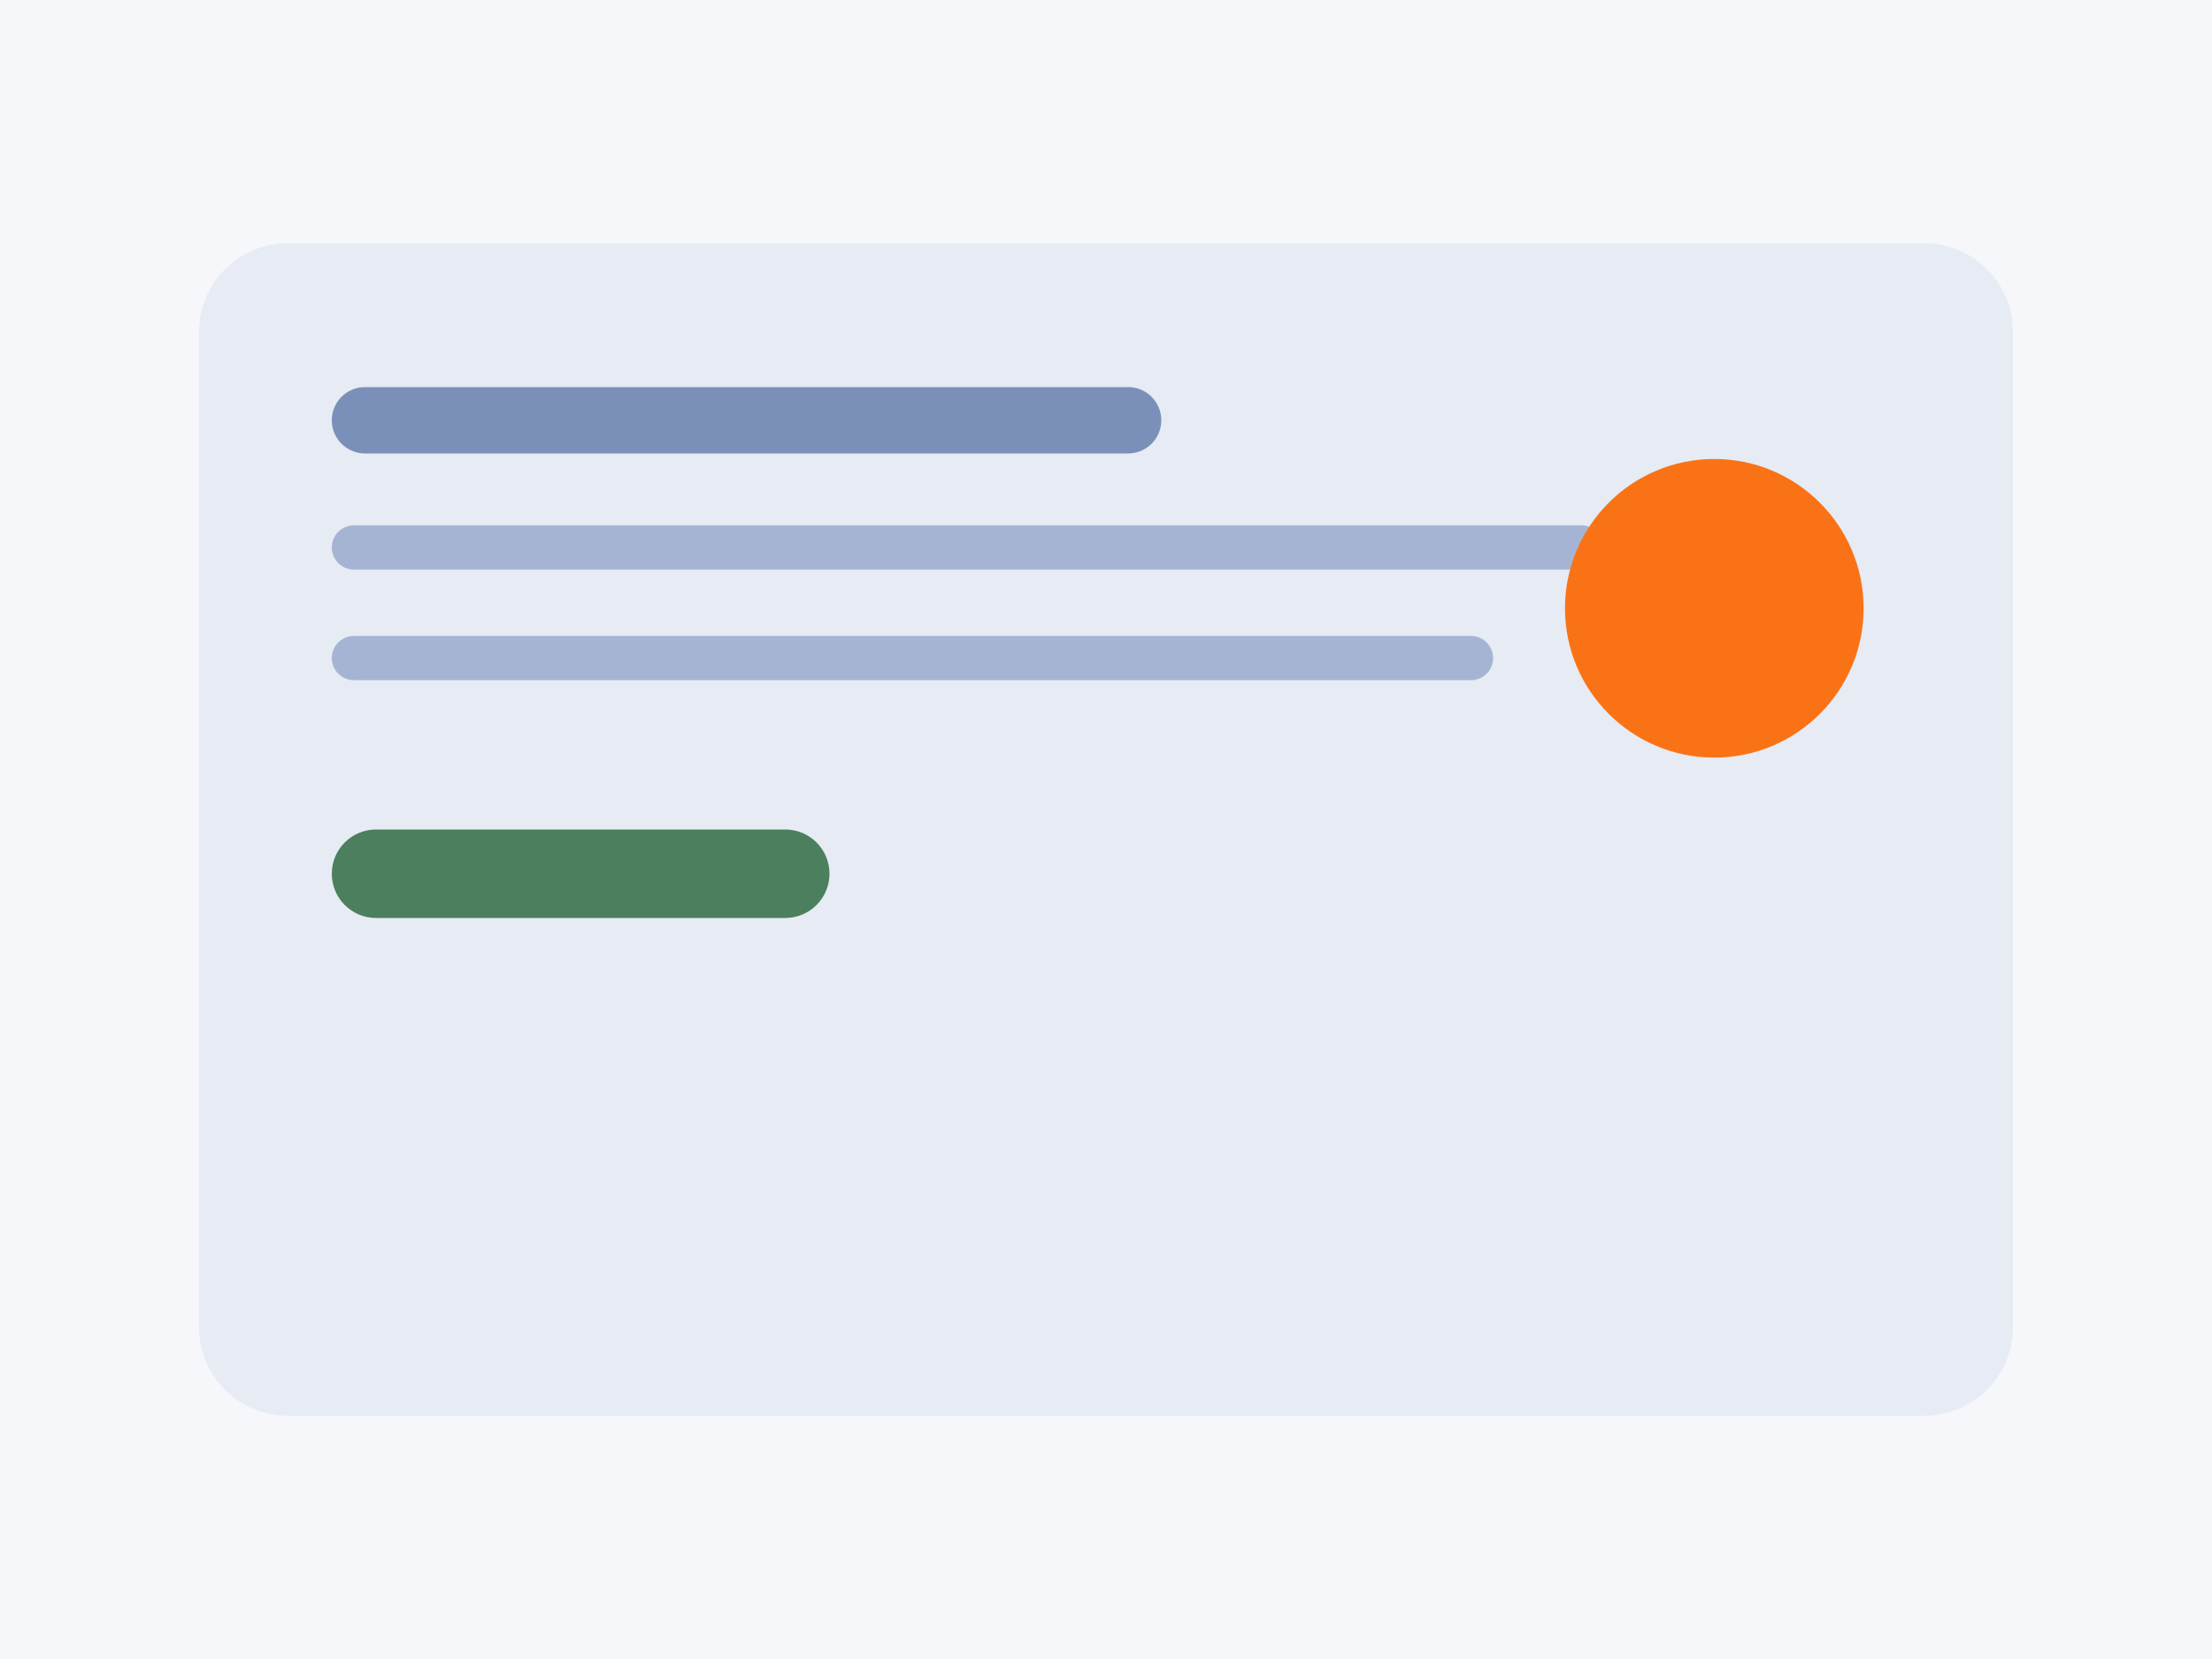
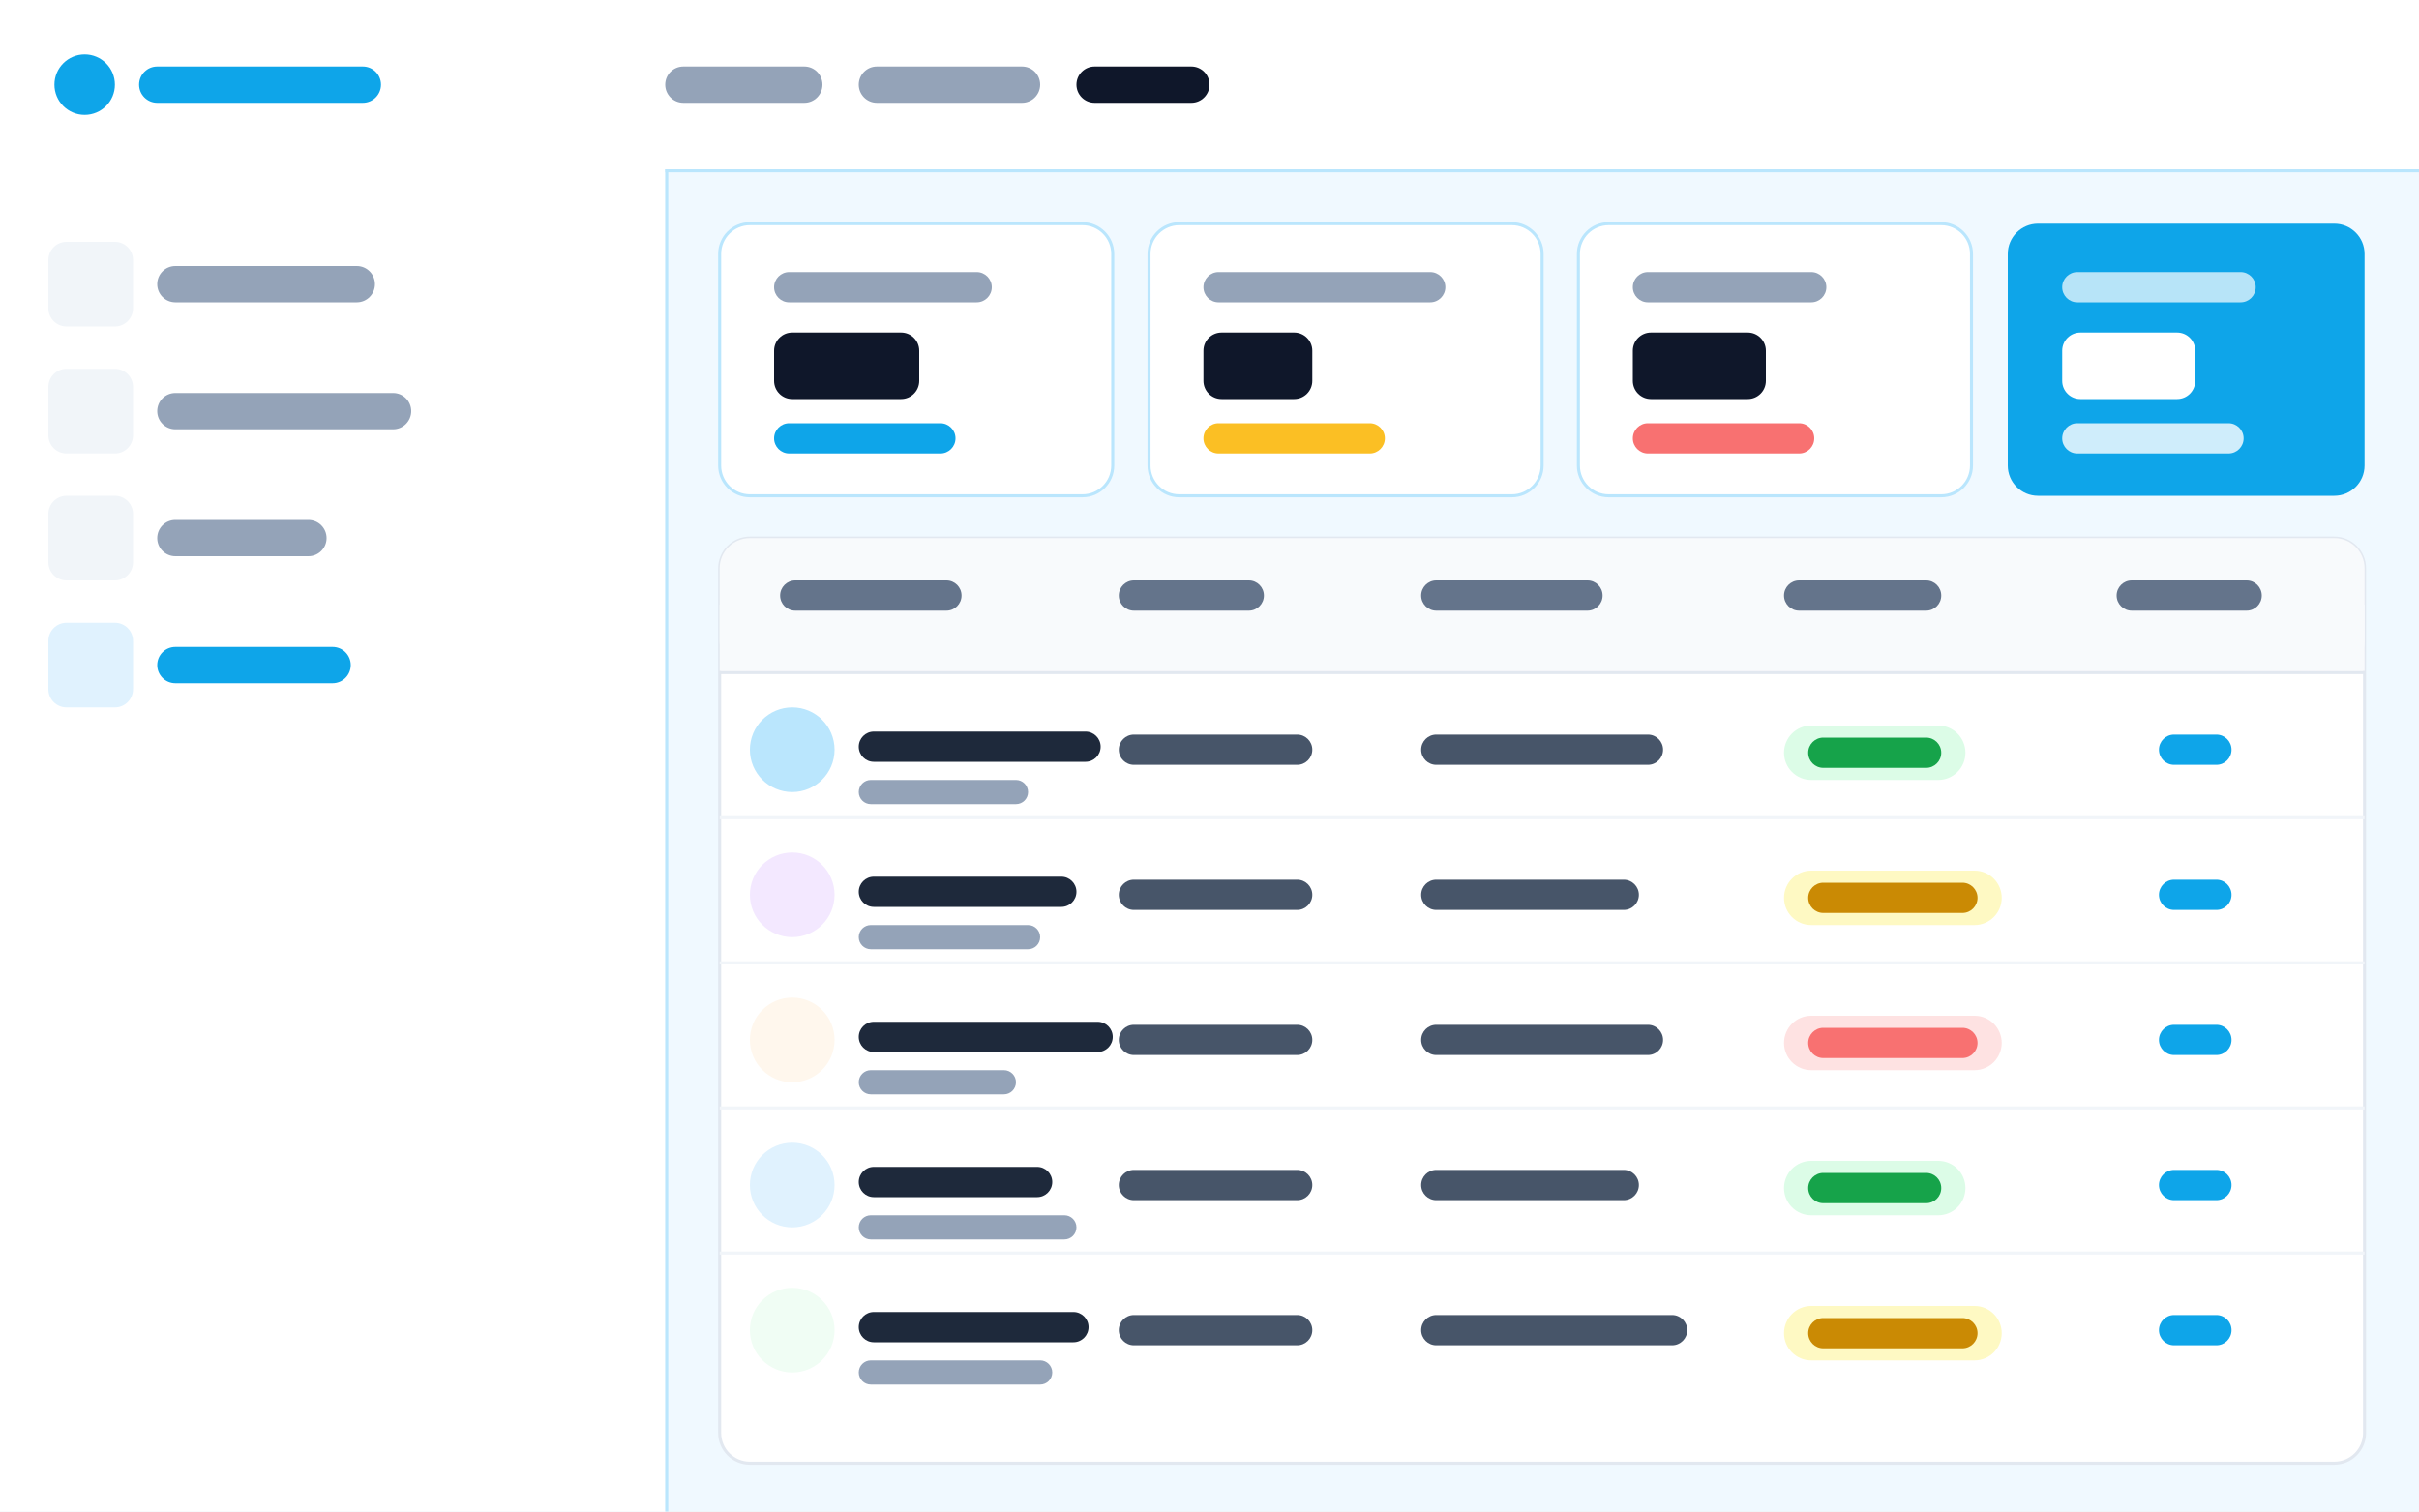
- <svg xmlns="http://www.w3.org/2000/svg" width="800" height="600" viewBox="0 0 800 600" fill="none">
-   <rect width="800" height="600" fill="#F5F7FB" />
-   <rect x="72" y="88" width="656" height="424" rx="32" fill="#E6EBF4" />
-   <rect x="120" y="140" width="300" height="24" rx="12" fill="#7A90B8" />
-   <rect x="120" y="190" width="460" height="16" rx="8" fill="#A6B4D4" />
-   <rect x="120" y="230" width="420" height="16" rx="8" fill="#A6B4D4" />
-   <rect x="120" y="300" width="180" height="32" rx="16" fill="#4C7F5E" />
-   <circle cx="620" cy="220" r="54" fill="#F97316" />
+ <svg xmlns="http://www.w3.org/2000/svg" width="800" height="500" viewBox="0 0 800 500" fill="none">
+   <rect width="800" height="500" fill="#F0F9FF" />
+   <rect width="800" height="56" fill="white" />
+   <rect width="800" height="1" y="56" fill="#BAE6FD" />
+   <circle cx="28" cy="28" r="10" fill="#0EA5E9" />
+   <rect x="46" y="22" width="80" height="12" rx="6" fill="#0EA5E9" />
+   <rect x="220" y="22" width="52" height="12" rx="6" fill="#94A3B8" />
+   <rect x="284" y="22" width="60" height="12" rx="6" fill="#94A3B8" />
+   <rect x="356" y="22" width="44" height="12" rx="6" fill="#0F172A" />
+   <rect x="0" y="56" width="220" height="444" fill="white" />
+   <rect x="220" y="56" width="1" height="444" fill="#BAE6FD" />
+   <rect x="16" y="80" width="28" height="28" rx="6" fill="#F1F5F9" />
+   <rect x="52" y="88" width="72" height="12" rx="6" fill="#94A3B8" />
+   <rect x="16" y="122" width="28" height="28" rx="6" fill="#F1F5F9" />
+   <rect x="52" y="130" width="84" height="12" rx="6" fill="#94A3B8" />
+   <rect x="16" y="164" width="28" height="28" rx="6" fill="#F1F5F9" />
+   <rect x="52" y="172" width="56" height="12" rx="6" fill="#94A3B8" />
+   <rect x="16" y="206" width="28" height="28" rx="6" fill="#E0F2FE" />
+   <rect x="52" y="214" width="64" height="12" rx="6" fill="#0EA5E9" />
+   <rect x="238" y="74" width="130" height="90" rx="10" fill="white" stroke="#BAE6FD" stroke-width="1" />
+   <rect x="256" y="90" width="72" height="10" rx="5" fill="#94A3B8" />
+   <rect x="256" y="110" width="48" height="22" rx="6" fill="#0F172A" />
+   <rect x="256" y="140" width="60" height="10" rx="5" fill="#0EA5E9" />
+   <rect x="380" y="74" width="130" height="90" rx="10" fill="white" stroke="#BAE6FD" stroke-width="1" />
+   <rect x="398" y="90" width="80" height="10" rx="5" fill="#94A3B8" />
+   <rect x="398" y="110" width="36" height="22" rx="6" fill="#0F172A" />
+   <rect x="398" y="140" width="60" height="10" rx="5" fill="#FBBF24" />
+   <rect x="522" y="74" width="130" height="90" rx="10" fill="white" stroke="#BAE6FD" stroke-width="1" />
+   <rect x="540" y="90" width="64" height="10" rx="5" fill="#94A3B8" />
+   <rect x="540" y="110" width="44" height="22" rx="6" fill="#0F172A" />
+   <rect x="540" y="140" width="60" height="10" rx="5" fill="#F87171" />
+   <rect x="664" y="74" width="118" height="90" rx="10" fill="#0EA5E9" />
+   <rect x="682" y="90" width="64" height="10" rx="5" fill="white" opacity="0.7" />
+   <rect x="682" y="110" width="44" height="22" rx="6" fill="white" />
+   <rect x="682" y="140" width="60" height="10" rx="5" fill="white" opacity="0.8" />
+   <rect x="238" y="178" width="544" height="306" rx="10" fill="white" stroke="#E2E8F0" stroke-width="1" />
+   <rect x="238" y="178" width="544" height="44" rx="10" fill="#F8FAFC" />
+   <rect x="238" y="200" width="544" height="22" fill="#F8FAFC" />
+   <rect x="258" y="192" width="60" height="10" rx="5" fill="#64748B" />
+   <rect x="370" y="192" width="48" height="10" rx="5" fill="#64748B" />
+   <rect x="470" y="192" width="60" height="10" rx="5" fill="#64748B" />
+   <rect x="590" y="192" width="52" height="10" rx="5" fill="#64748B" />
+   <rect x="700" y="192" width="48" height="10" rx="5" fill="#64748B" />
+   <rect x="238" y="222" width="544" height="1" fill="#E2E8F0" />
+   <circle cx="262" cy="248" r="14" fill="#BAE6FD" />
+   <rect x="284" y="242" width="80" height="10" rx="5" fill="#1E293B" />
+   <rect x="284" y="258" width="56" height="8" rx="4" fill="#94A3B8" />
+   <rect x="370" y="243" width="64" height="10" rx="5" fill="#475569" />
+   <rect x="470" y="243" width="80" height="10" rx="5" fill="#475569" />
+   <rect x="590" y="240" width="60" height="18" rx="9" fill="#DCFCE7" />
+   <rect x="598" y="244" width="44" height="10" rx="5" fill="#16A34A" />
+   <rect x="714" y="243" width="24" height="10" rx="5" fill="#0EA5E9" />
+   <rect x="238" y="270" width="544" height="1" fill="#F1F5F9" />
+   <circle cx="262" cy="296" r="14" fill="#F3E8FF" />
+   <rect x="284" y="290" width="72" height="10" rx="5" fill="#1E293B" />
+   <rect x="284" y="306" width="60" height="8" rx="4" fill="#94A3B8" />
+   <rect x="370" y="291" width="64" height="10" rx="5" fill="#475569" />
+   <rect x="470" y="291" width="72" height="10" rx="5" fill="#475569" />
+   <rect x="590" y="288" width="72" height="18" rx="9" fill="#FEF9C3" />
+   <rect x="598" y="292" width="56" height="10" rx="5" fill="#CA8A04" />
+   <rect x="714" y="291" width="24" height="10" rx="5" fill="#0EA5E9" />
+   <rect x="238" y="318" width="544" height="1" fill="#F1F5F9" />
+   <circle cx="262" cy="344" r="14" fill="#FFF7ED" />
+   <rect x="284" y="338" width="84" height="10" rx="5" fill="#1E293B" />
+   <rect x="284" y="354" width="52" height="8" rx="4" fill="#94A3B8" />
+   <rect x="370" y="339" width="64" height="10" rx="5" fill="#475569" />
+   <rect x="470" y="339" width="80" height="10" rx="5" fill="#475569" />
+   <rect x="590" y="336" width="72" height="18" rx="9" fill="#FEE2E2" />
+   <rect x="598" y="340" width="56" height="10" rx="5" fill="#F87171" />
+   <rect x="714" y="339" width="24" height="10" rx="5" fill="#0EA5E9" />
+   <rect x="238" y="366" width="544" height="1" fill="#F1F5F9" />
+   <circle cx="262" cy="392" r="14" fill="#E0F2FE" />
+   <rect x="284" y="386" width="64" height="10" rx="5" fill="#1E293B" />
+   <rect x="284" y="402" width="72" height="8" rx="4" fill="#94A3B8" />
+   <rect x="370" y="387" width="64" height="10" rx="5" fill="#475569" />
+   <rect x="470" y="387" width="72" height="10" rx="5" fill="#475569" />
+   <rect x="590" y="384" width="60" height="18" rx="9" fill="#DCFCE7" />
+   <rect x="598" y="388" width="44" height="10" rx="5" fill="#16A34A" />
+   <rect x="714" y="387" width="24" height="10" rx="5" fill="#0EA5E9" />
+   <rect x="238" y="414" width="544" height="1" fill="#F1F5F9" />
+   <circle cx="262" cy="440" r="14" fill="#F0FDF4" />
+   <rect x="284" y="434" width="76" height="10" rx="5" fill="#1E293B" />
+   <rect x="284" y="450" width="64" height="8" rx="4" fill="#94A3B8" />
+   <rect x="370" y="435" width="64" height="10" rx="5" fill="#475569" />
+   <rect x="470" y="435" width="88" height="10" rx="5" fill="#475569" />
+   <rect x="590" y="432" width="72" height="18" rx="9" fill="#FEF9C3" />
+   <rect x="598" y="436" width="56" height="10" rx="5" fill="#CA8A04" />
+   <rect x="714" y="435" width="24" height="10" rx="5" fill="#0EA5E9" />
</svg>
